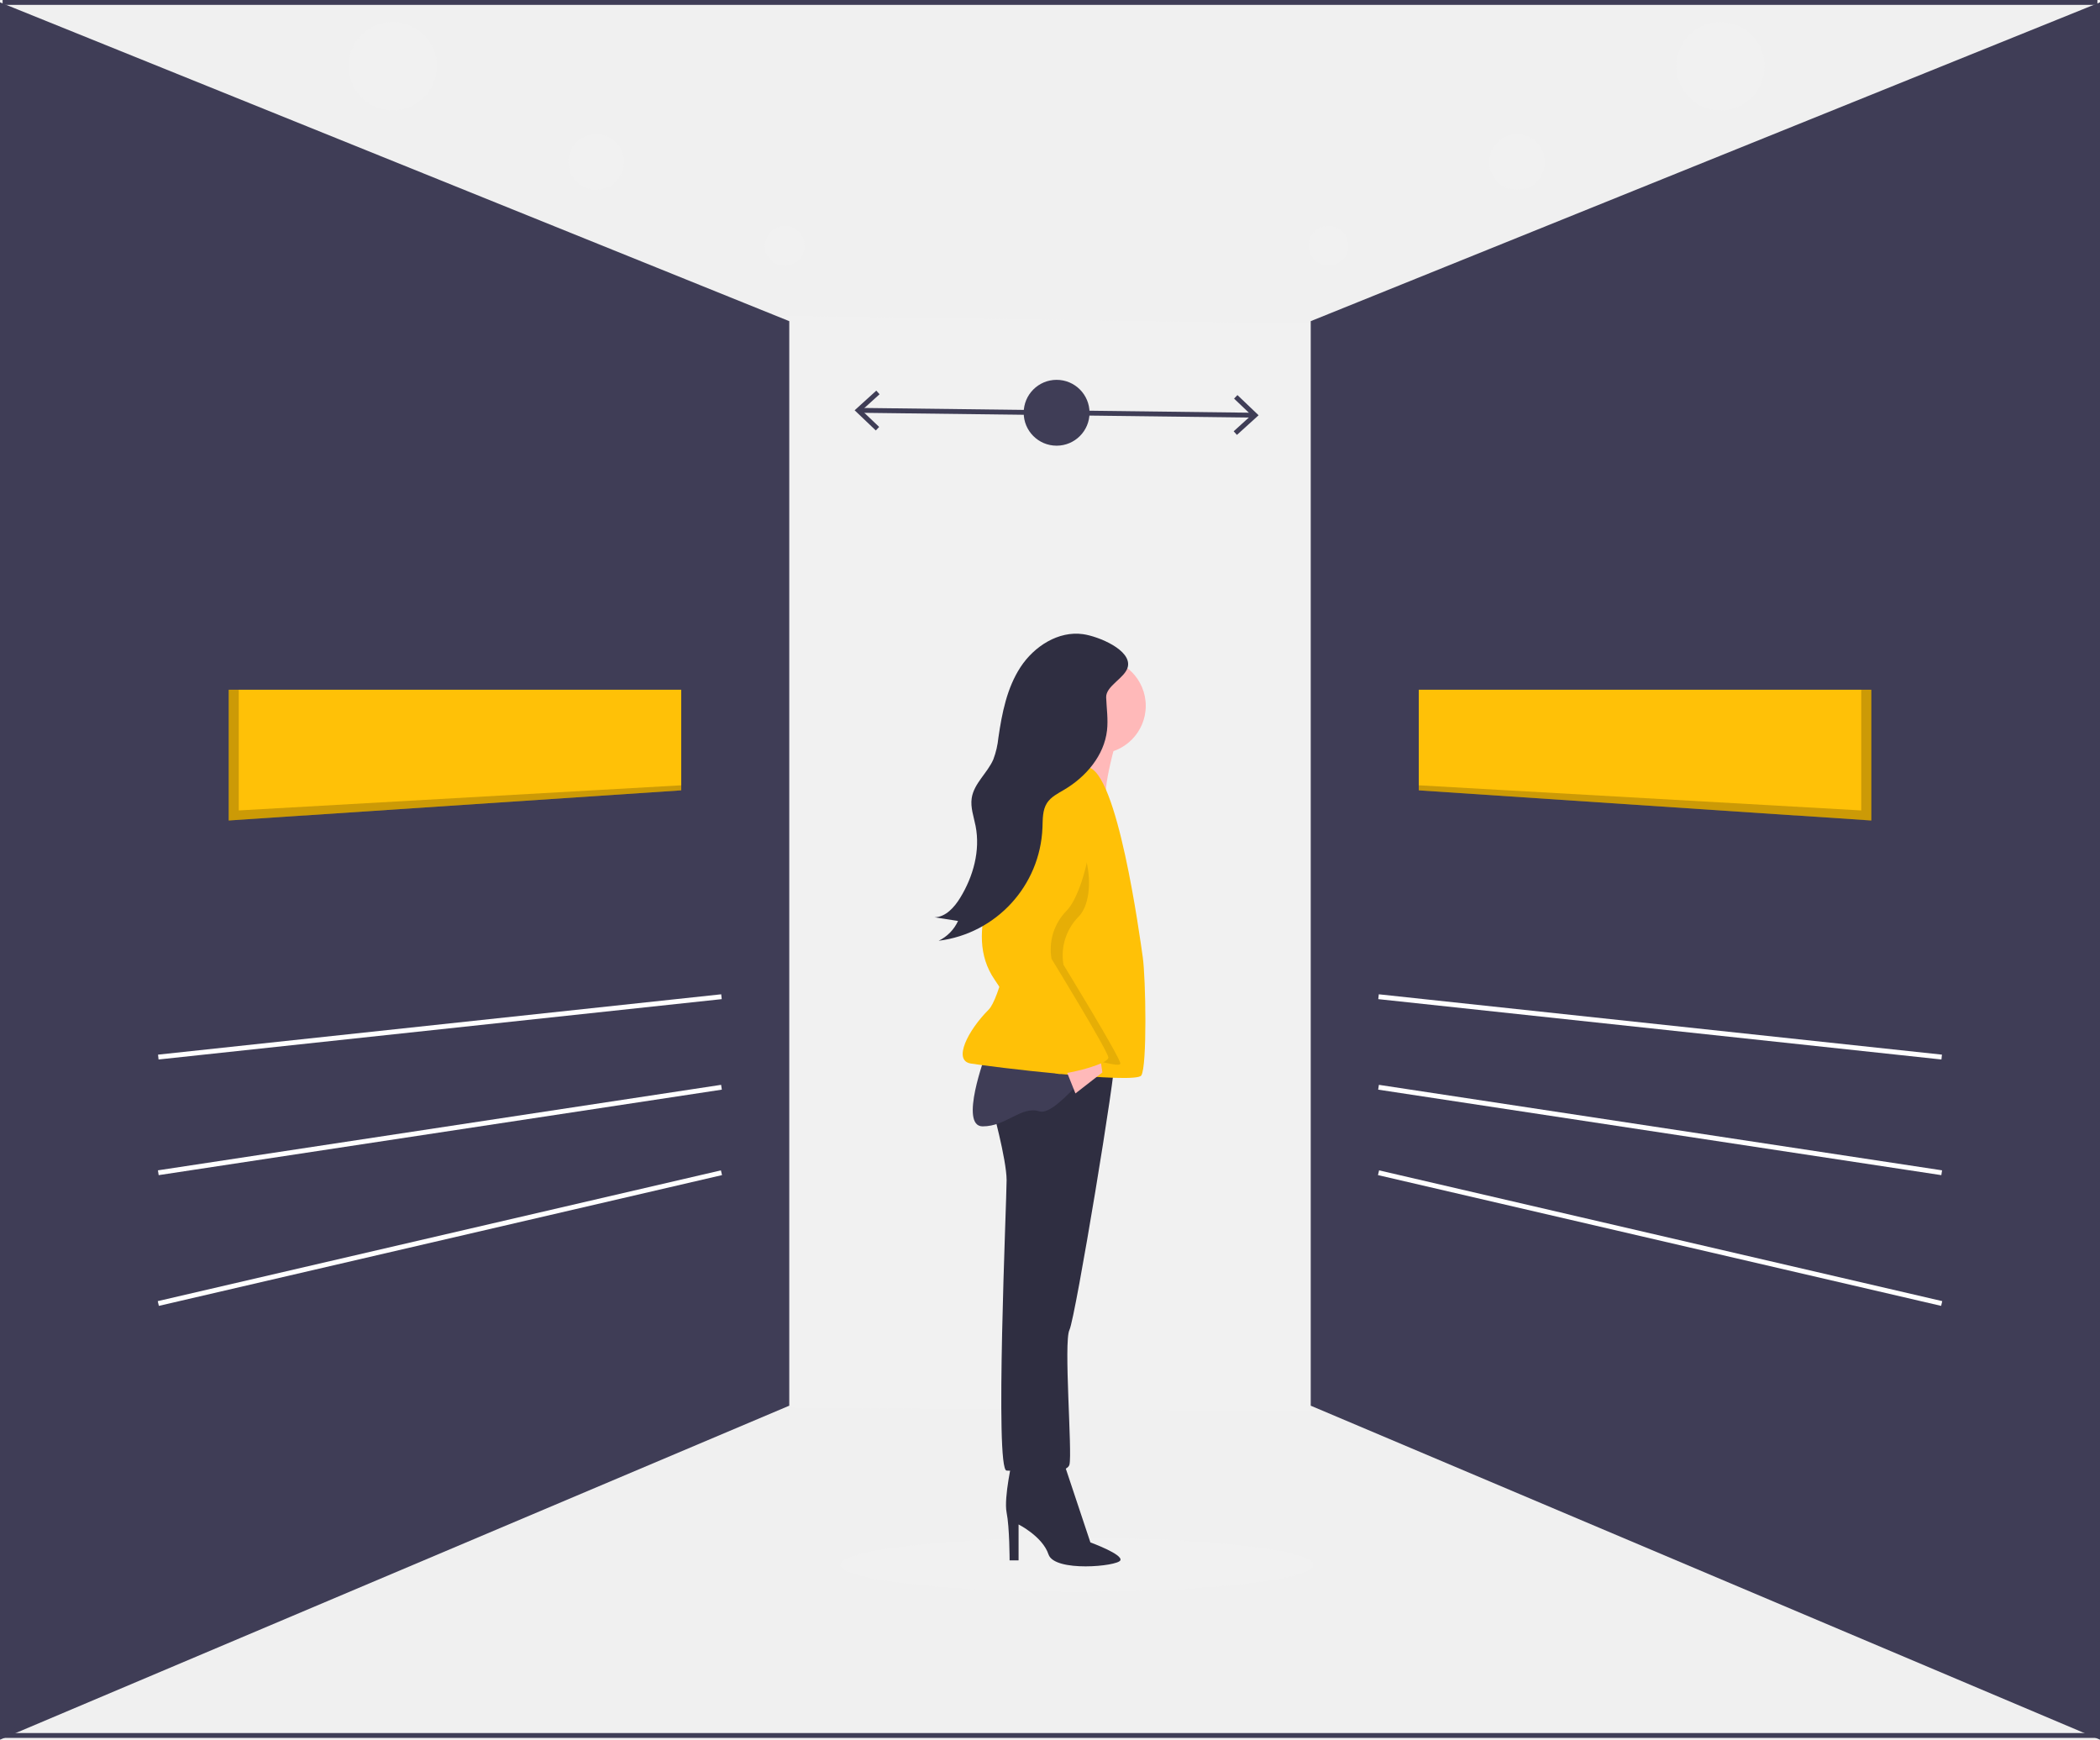
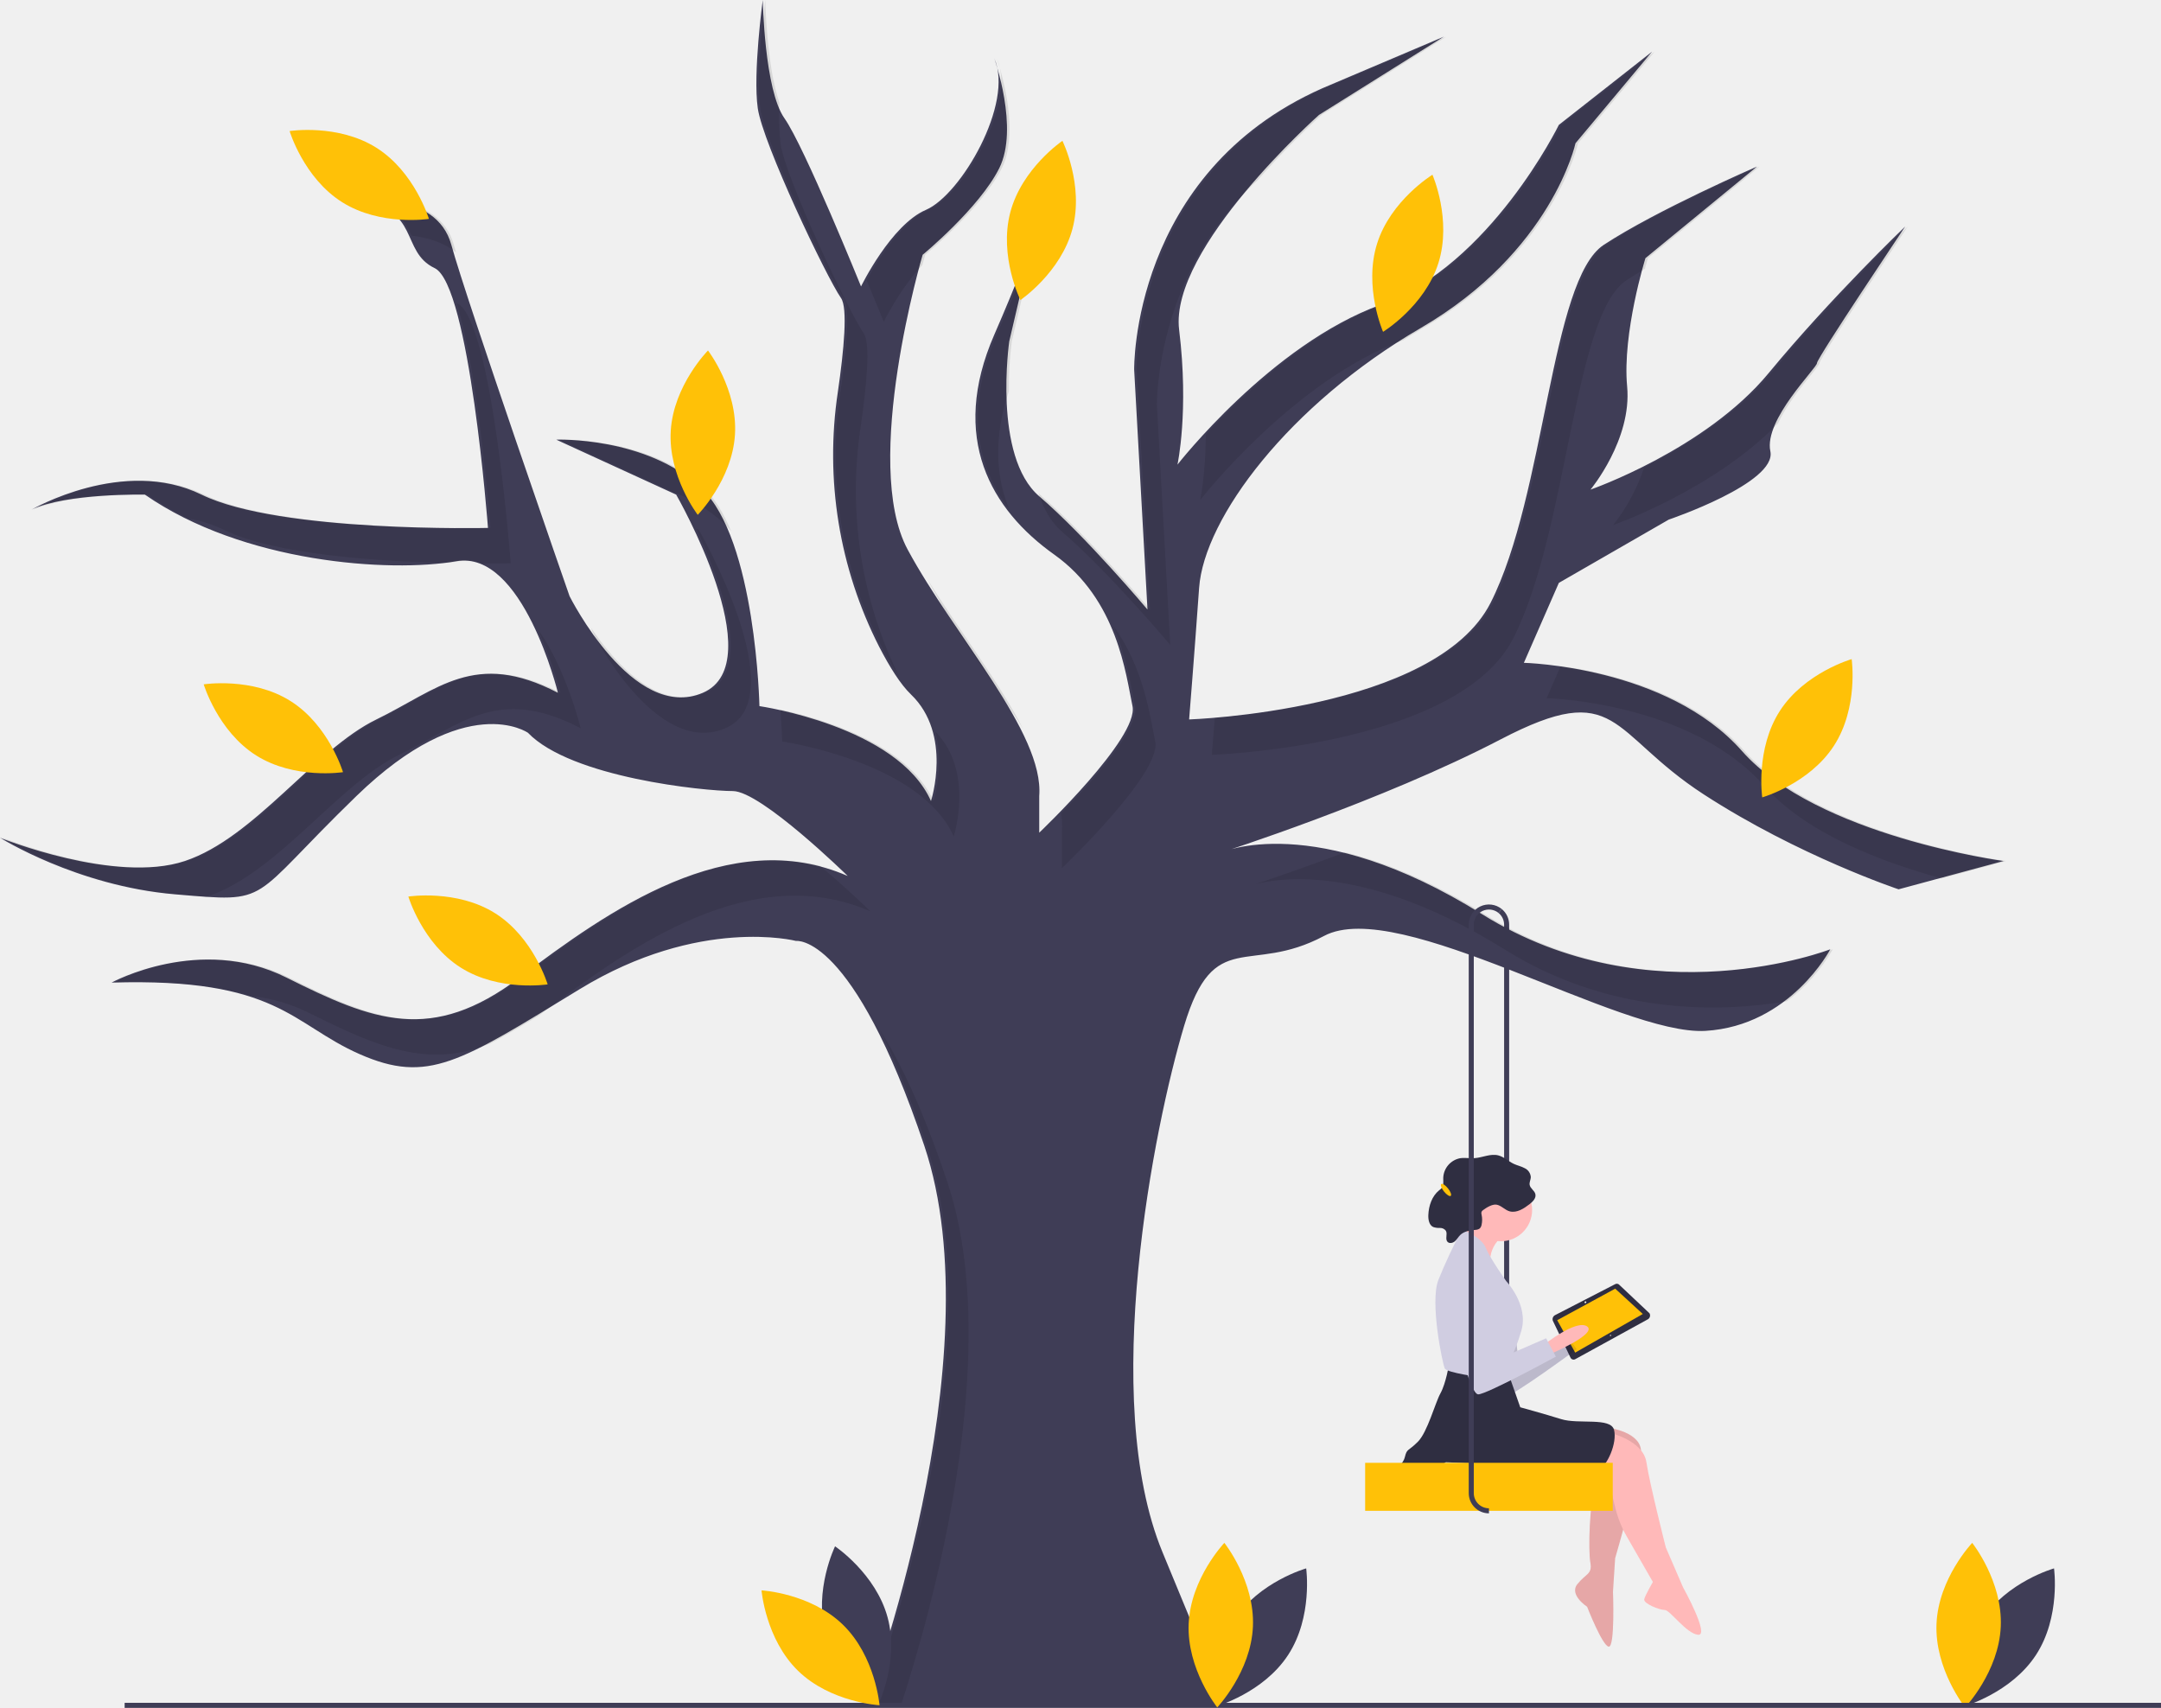
- <svg xmlns="http://www.w3.org/2000/svg" id="aa6a79dc-91b4-4c18-945f-8bd34f390323" data-name="Layer 1" width="862.674" height="714.509" viewBox="0 0 862.674 714.509">
-   <circle cx="161.317" cy="27.195" r="18.139" fill="#f1f1f1" />
-   <circle cx="244.912" cy="66.533" r="11.443" fill="#f1f1f1" />
-   <circle cx="322.36" cy="100.954" r="8.172" fill="#f1f1f1" />
-   <circle cx="706.791" cy="27.195" r="18.139" fill="#f1f1f1" />
-   <circle cx="623.196" cy="66.533" r="11.443" fill="#f1f1f1" />
-   <circle cx="545.749" cy="100.954" r="8.172" fill="#f1f1f1" />
-   <ellipse cx="442.401" cy="642.71" rx="97.117" ry="11.064" fill="#f1f1f1" />
-   <polygon points="787.888 581.282 131.511 576.859 138.135 127.046 794.525 136.712 787.888 581.282" fill="#f1f1f1" />
-   <line x1="1.071" y1="712.782" x2="861.602" y2="712.782" fill="none" stroke="#3f3d56" stroke-miterlimit="10" stroke-width="2" />
-   <line x1="1.071" y1="1" x2="861.602" y2="1" fill="none" stroke="#3f3d56" stroke-miterlimit="10" stroke-width="2" />
-   <polygon points="861.674 2.447 539.446 132.578 539.446 576.673 861.674 713 861.674 2.447" fill="#3f3d56" stroke="#3f3d56" stroke-miterlimit="10" stroke-width="2" />
-   <line x1="566.299" y1="481.657" x2="797.641" y2="535.362" fill="none" stroke="#fff" stroke-miterlimit="10" stroke-width="2" />
-   <line x1="566.299" y1="446.543" x2="797.641" y2="481.657" fill="none" stroke="#fff" stroke-miterlimit="10" stroke-width="2" />
-   <line x1="566.299" y1="409.363" x2="797.641" y2="434.149" fill="none" stroke="#fff" stroke-miterlimit="10" stroke-width="2" />
-   <polygon points="768.724 283.285 768.724 336.989 582.823 324.596 582.823 283.285 768.724 283.285" fill="#ffc107" />
-   <polygon points="768.724 283.285 768.724 336.989 582.823 324.596 582.823 322.53 764.592 332.858 764.592 283.285 768.724 283.285" opacity="0.2" />
-   <polygon points="1 2.447 323.227 132.578 323.227 576.673 1 713 1 2.447" fill="#3f3d56" stroke="#3f3d56" stroke-miterlimit="10" stroke-width="2" />
-   <line x1="296.375" y1="481.657" x2="65.032" y2="535.362" fill="none" stroke="#fff" stroke-miterlimit="10" stroke-width="2" />
-   <line x1="296.375" y1="446.543" x2="65.032" y2="481.657" fill="none" stroke="#fff" stroke-miterlimit="10" stroke-width="2" />
-   <line x1="296.375" y1="409.363" x2="65.032" y2="434.149" fill="none" stroke="#fff" stroke-miterlimit="10" stroke-width="2" />
-   <polygon points="93.95 283.285 93.95 336.989 279.851 324.596 279.851 283.285 93.95 283.285" fill="#ffc107" />
-   <polygon points="93.95 283.285 93.95 336.989 279.851 324.596 279.851 322.53 98.081 332.858 98.081 283.285 93.95 283.285" opacity="0.2" />
-   <line x1="353.249" y1="168.533" x2="514.859" y2="170.521" fill="none" stroke="#3f3d56" stroke-miterlimit="10" stroke-width="2" />
-   <polygon points="359.775 176.794 361.158 175.346 354.017 168.545 361.323 161.919 359.977 160.438 351.081 168.509 359.775 176.794" fill="#3f3d56" />
-   <polygon points="508.132 178.619 506.786 177.137 514.091 170.514 506.951 163.71 508.333 162.263 517.028 170.55 508.132 178.619" fill="#3f3d56" />
-   <circle cx="434.054" cy="169.527" r="13.523" fill="#3f3d56" />
-   <path d="M584.633,692.069s-3.688,15.981-2.459,22.128,1.229,19.669,1.229,19.669h3.688v-14.752s9.835,4.917,12.293,12.293,28.275,4.917,29.504,2.459-12.293-7.376-12.293-7.376l-11.064-33.192Z" transform="translate(-168.6632 -93)" fill="#2f2e41" />
-   <path d="M576.028,547.008s6.147,22.128,6.147,30.733-4.917,119.245,0,119.245,24.587,2.459,25.816-2.459-2.459-50.403,0-55.32,19.669-109.41,18.44-110.64S582.175,523.651,576.028,547.008Z" transform="translate(-168.6632 -93)" fill="#2f2e41" />
-   <path d="M573.569,526.109s-11.064,29.504-1.229,29.504,15.981-8.605,23.357-6.147,29.504-28.275,29.504-28.275Z" transform="translate(-168.6632 -93)" fill="#3f3d56" />
-   <circle cx="451.006" cy="289.892" r="19.669" fill="#ffb9b9" />
-   <path d="M629.504,389.039s-8.605,28.275-6.147,31.963S600,419.772,600,419.772s8.605-23.357,7.376-28.275S629.504,389.039,629.504,389.039Z" transform="translate(-168.6632 -93)" fill="#ffb9b9" />
-   <path d="M615.367,408.094s-11.064-3.688-14.752,0-17.211,90.97-25.816,99.576-14.752,20.899-7.376,22.128,67.613,8.605,70.072,4.917,1.844-39.953.615-48.559S627.66,409.323,615.367,408.094Z" transform="translate(-168.6632 -93)" fill="#ffc107" />
-   <polygon points="436.869 436.797 441.786 449.091 452.85 440.485 451.621 431.88 436.869 436.797" fill="#ffb9b9" />
-   <path d="M600,428.378s-.615-15.367-7.991,4.303-23.357,45.485-9.835,65.154,13.896,28.252,20.284,27.66,26.431,6.761,26.431,4.303S605.532,489.229,605.532,489.229a22.632,22.632,0,0,1,6.147-19.669C620.284,460.955,615.981,432.066,600,428.378Z" transform="translate(-168.6632 -93)" opacity="0.1" />
-   <path d="M607.991,413.011s-13.523-2.459-20.899,17.211-23.357,45.485-9.835,65.154,20.417,39.293,26.804,38.701,19.91-4.28,19.91-6.738-23.357-40.568-23.357-40.568a22.632,22.632,0,0,1,6.147-19.669C615.367,458.496,623.972,416.699,607.991,413.011Z" transform="translate(-168.6632 -93)" fill="#ffc107" />
-   <path d="M613.573,353.458c-10.114-1.429-20.087,4.981-25.681,13.528s-7.621,18.893-9.094,29.001a34.654,34.654,0,0,1-2.081,8.926c-2.445,5.615-7.981,9.855-8.882,15.913-.57,3.832.858,7.636,1.603,11.437,1.981,10.097-.954,20.716-6.339,29.485-2.404,3.914-5.908,7.869-10.499,8.009l9.622,1.492a16.796,16.796,0,0,1-7.963,8.136,48.752,48.752,0,0,0,42.643-46.43c.139-3.483-.03-7.221,1.862-10.149,1.637-2.533,4.494-3.938,7.09-5.473,8.92-5.272,16.373-14.014,17.563-24.308.523-4.524-.167-9.052-.346-13.573-.188-4.764,7.812-7.98,8.89-12.541C633.601,359.979,619.938,354.358,613.573,353.458Z" transform="translate(-168.6632 -93)" fill="#2f2e41" />
+ <svg xmlns="http://www.w3.org/2000/svg" id="bc533fab-02ef-422d-9322-6d24acb0347b" data-name="Layer 1" width="855.332" height="676.006" viewBox="0 0 855.332 676.006">
+   <path d="M769.666,696.851h-2V478.003a5.98,5.98,0,0,0-2.213-4.653l1.264-1.551a7.973,7.973,0,0,1,2.949,6.204Z" transform="translate(-172.3341 -111.9972)" fill="#3f3d56" />
+   <path d="M515.11,787.003S566.527,649.892,538.182,565.517s-50.757-81.08-50.757-81.08-38.233-9.888-85.694,19.116-59.986,37.574-87.012,25.708-32.3-30.323-98.219-28.345c0,0,34.937-19.116,69.214-1.978s57.349,26.367,92.286,0S461.057,438.294,507.859,458.729c0,0-34.278-33.618-45.484-33.618s-63.941-5.273-81.08-23.071c0,0-24.39-17.139-67.896,25.049s-32.959,42.188-71.851,38.892-69.214-22.412-69.214-22.412,45.484,18.457,73.17,9.229,51.416-44.165,75.806-56.031,38.892-27.686,71.851-10.547c0,0-13.843-56.69-40.21-52.076s-84.376.659-123.268-26.367c0,0-30.982-.659-44.825,5.933,0,0,36.255-21.094,67.237-5.933S365.475,320.959,365.475,320.959s-7.251-96.241-21.094-102.833-5.273-23.731-30.982-27.027c0,0,31.641-3.955,37.574,17.798s46.802,139.088,46.802,139.088,25.049,50.098,52.735,38.233-10.547-78.443-10.547-78.443L392.502,286.022s35.596-1.318,57.349,19.116,23.071,86.353,23.071,86.353,54.712,7.91,67.896,37.574c0,0,8.569-26.367-7.91-42.188-4.12-3.955-8.446-10.835-12.617-18.931a167.202,167.202,0,0,1-16.346-100.714c2.456-16.865,3.967-33.355,1.277-37.241C499.29,221.422,474.241,168.687,472.263,154.844s1.978-42.847,1.978-42.847.659,35.596,8.569,46.802,30.323,66.578,30.323,66.578,11.865-24.39,25.708-30.323,34.937-42.188,27.027-59.986c0,0,9.888,27.686,1.978,43.506s-30.323,34.278-30.323,34.278-24.39,82.398-5.933,116.676,54.053,72.51,52.076,97.559v14.502s39.551-37.574,36.914-50.098-5.933-42.188-30.982-59.986-41.529-46.143-23.731-87.012,17.798-48.121,17.798-48.121L571.8,247.13s-6.592,45.484,11.865,61.304,42.847,44.825,42.847,44.825l-5.273-94.923s-1.318-77.784,74.488-111.402l48.121-20.435L694.409,157.481s-59.327,52.735-55.372,85.035-.659,53.394-.659,53.394,36.914-47.461,80.421-63.282,70.533-71.192,70.533-71.192L826.246,132.432l-30.323,36.255s-9.229,42.847-61.304,73.17-85.694,75.147-87.672,102.833-3.955,52.076-3.955,52.076,97.559-3.296,119.313-46.143,23.731-127.882,44.825-141.725,60.645-30.982,60.645-30.982l-44.165,36.255s-9.229,29.663-7.251,50.757-14.502,40.869-14.502,40.869,45.484-15.82,70.533-46.143,54.053-58.008,54.053-58.008-34.937,52.076-34.937,54.053-21.094,22.412-18.457,34.937-40.21,27.027-40.21,27.027l-43.506,25.049L775.489,374.353s56.69,1.318,86.353,34.937S965.334,452.796,965.334,452.796L923.805,464.002s-39.551-13.184-77.125-37.574-33.618-46.143-80.421-21.753-110.743,44.825-110.743,44.825,36.914-17.139,103.492,24.39,137.77,13.843,137.77,13.843-15.82,30.323-49.439,32.3-121.29-53.394-150.953-37.574-43.506-3.955-55.372,35.596S607.396,665.713,632.445,726.358l25.049,60.645Z" transform="translate(-172.3341 -111.9972)" fill="#3f3d56" />
+   <path d="M763.305,350.622c-17.673,34.81-85.381,43.515-110.16,45.556-.695,8.936-1.153,14.587-1.153,14.587s97.559-3.296,119.312-46.143,23.731-127.882,44.825-141.725c2.237-1.468,4.683-2.973,7.266-4.491.725-2.661,1.213-4.235,1.213-4.235l44.165-36.255s-39.551,17.139-60.645,30.982S785.058,307.775,763.305,350.622Z" transform="translate(-172.3341 -111.9972)" opacity="0.1" />
+   <path d="M823.111,296.994a75.568,75.568,0,0,1-12.255,22.804s39.605-13.778,65.254-40.26c4.984-10.937,16.395-22.383,16.395-23.838,0-1.978,34.937-54.053,34.937-54.053s-29.004,27.686-54.053,58.008C859.193,276.84,838.435,289.365,823.111,296.994Z" transform="translate(-172.3341 -111.9972)" opacity="0.1" />
+   <path d="M584.666,308.434c-.455-.39-.89-.803-1.315-1.228,1.981,6.073,4.946,11.482,9.315,15.228,18.457,15.82,42.847,44.825,42.847,44.825l-5.274-94.923s-.87-51.724,39.916-89.045a317.188,317.188,0,0,1,25.253-25.811l49.439-30.982L696.727,146.934c-75.806,33.618-74.488,111.402-74.488,111.402l5.274,94.923S603.123,324.255,584.666,308.434Z" transform="translate(-172.3341 -111.9972)" opacity="0.1" />
+   <path d="M649.629,284.027c-.144,16.23-2.25,25.882-2.25,25.882s36.899-47.441,80.393-63.272c2.571-1.626,5.178-3.227,7.848-4.782,52.076-30.323,61.304-73.17,61.304-73.17L827.246,132.432l-36.914,29.004s-27.027,55.372-70.533,71.192C690.143,243.412,663.555,268.893,649.629,284.027Z" transform="translate(-172.3341 -111.9972)" opacity="0.1" />
+   <path d="M592.666,441.088v14.502s39.551-37.574,36.914-50.098c-2.016-9.578-4.431-29.177-16.653-45.83,5.509,12.585,7.186,24.861,8.653,31.83,1.891,8.981-17.911,30.842-29.268,42.493A30.061,30.061,0,0,1,592.666,441.088Z" transform="translate(-172.3341 -111.9972)" opacity="0.1" />
+   <path d="M539.612,341.567c.313.668.636,1.325.979,1.961,10.108,18.773,25.348,38.728,36.75,57.058C568.125,382.434,552.088,361.676,539.612,341.567Z" transform="translate(-172.3341 -111.9972)" opacity="0.1" />
+   <path d="M760.009,473.89c-21.684-13.526-40.219-20.825-55.36-24.523-15.882,5.978-28.954,10.435-35.532,12.624,11.796-3.054,45.972-7.11,98.891,25.899,41.52,25.899,84.833,24.878,111.556,20.441a69.066,69.066,0,0,0,18.214-20.599S826.587,515.419,760.009,473.89Z" transform="translate(-172.3341 -111.9972)" opacity="0.1" />
+   <path d="M571.748,313.503c-5.316-13.025-6.192-28.523-.085-46.683a142.461,142.461,0,0,1,1.137-19.69L583.18,202.729c-1.914,6.403-6.292,18.756-16.312,41.764C554.183,273.622,558.917,296.383,571.748,313.503Z" transform="translate(-172.3341 -111.9972)" opacity="0.1" />
+   <path d="M862.842,409.29c-20.572-23.315-54.136-31.093-72.782-33.671l-5.571,12.735s56.69,1.318,86.353,34.937c16.45,18.643,46.477,29.985,69.968,36.394l25.524-6.887S892.505,442.908,862.842,409.29Z" transform="translate(-172.3341 -111.9972)" opacity="0.1" />
+   <path d="M459.51,400.218c27.686-11.865-10.547-78.443-10.547-78.443l-1.046-.479c9.532,20.11,23.355,56.453,3.593,64.922-18.492,7.925-35.806-11.792-45.267-25.762.344.988.532,1.529.532,1.529S431.824,412.084,459.51,400.218Z" transform="translate(-172.3341 -111.9972)" opacity="0.1" />
+   <path d="M549.819,443.065s8.342-25.715-7.33-41.591c3.843,13.678-.67,27.591-.67,27.591-10.199-22.947-45.242-32.874-60.592-36.194.595,7.64.696,12.621.696,12.621S536.635,413.402,549.819,443.065Z" transform="translate(-172.3341 -111.9972)" opacity="0.1" />
+   <path d="M583.18,202.729c1.485-4.97,1.486-6.356,1.486-6.356Z" transform="translate(-172.3341 -111.9972)" opacity="0.1" />
+   <path d="M254.104,466.922c.133-.043.268-.082.4-.126,27.686-9.229,51.416-44.165,75.806-56.031s38.892-27.686,71.851-10.547c0,0-5.766-23.602-16.94-39.109a153.787,153.787,0,0,1,8.94,25.109c-32.959-17.139-47.461-1.318-71.851,10.547s-48.121,46.802-75.806,56.031-73.17-9.229-73.17-9.229,30.323,19.116,69.214,22.412C246.998,466.357,250.794,466.689,254.104,466.922Z" transform="translate(-172.3341 -111.9972)" opacity="0.1" />
+   <path d="M230.683,307.775a125.866,125.866,0,0,0,16.053,9.405,53.023,53.023,0,0,1,14.359,4.595c19.932,9.754,61.14,12.414,88.002,13.071,1.712-.206,3.34-.438,4.853-.703a17.269,17.269,0,0,1,9.255.898c6.979.021,11.27-.081,11.27-.081s-7.251-96.241-21.094-102.833c-.104-.05-.196-.106-.298-.157,8.818,28.287,13.392,88.99,13.392,88.99s-82.398,1.978-113.38-13.184-67.237,5.933-67.237,5.933C199.702,307.116,230.683,307.775,230.683,307.775Z" transform="translate(-172.3341 -111.9972)" opacity="0.1" />
+   <path d="M528.926,787.003c12.078-37.026,41.125-139.411,18.256-207.486-9.876-29.399-19.03-48.146-26.769-60.105,5.787,11.322,12.114,26.297,18.769,46.105C567.527,649.892,516.11,787.003,516.11,787.003Z" transform="translate(-172.3341 -111.9972)" opacity="0.1" />
+   <path d="M271.496,506.219A67.289,67.289,0,0,1,294.714,512.939c27.071,13.536,47.157,22.12,71.614,12.15,5.571-2.943,11.803-6.585,18.99-10.921.56-.409,1.115-.801,1.682-1.229,34.937-26.367,83.057-60.645,129.859-40.21,0,0-9.459-9.274-20.062-18.081C453.9,444.124,410.94,474.833,379,498.939c-34.937,26.367-58.008,17.139-92.286,0s-69.214,1.978-69.214,1.978C242.969,500.152,259.38,502.44,271.496,506.219Z" transform="translate(-172.3341 -111.9972)" opacity="0.1" />
+   <path d="M338.405,211.727a17.244,17.244,0,0,0,2.711,3.466A19.454,19.454,0,0,0,338.405,211.727Z" transform="translate(-172.3341 -111.9972)" opacity="0.1" />
+   <path d="M458.851,319.139a32.094,32.094,0,0,1,2.858,3.081c-2.888-6.942-6.454-12.944-10.858-17.081-21.753-20.435-57.349-19.116-57.349-19.116L438.143,306.483A63.75,63.75,0,0,1,458.851,319.139Z" transform="translate(-172.3341 -111.9972)" opacity="0.1" />
+   <path d="M506.223,229.991c2.69,3.886,1.179,20.376-1.277,37.241a167.203,167.203,0,0,0,16.346,100.714,117.302,117.302,0,0,0,7.024,12.057,167.362,167.362,0,0,1-15.37-98.771c2.456-16.865,3.967-33.355,1.277-37.241C508.29,235.422,483.241,182.687,481.263,168.844a95.931,95.931,0,0,1-.413-16.175c-5.12-14.528-5.609-40.672-5.609-40.672s-3.955,29.004-1.978,42.847S500.29,221.422,506.223,229.991Z" transform="translate(-172.3341 -111.9972)" opacity="0.1" />
+   <path d="M522.133,239.377s6.387-13.117,15.252-22.452c.704-2.605,1.137-4.072,1.137-4.072s22.412-18.457,30.323-34.278c6.123-12.246,1.583-31.593-.781-39.714,3.927,18.706-15.302,50.656-28.223,56.193-11.205,4.802-21.111,21.693-24.481,27.958C519.331,232.454,522.133,239.377,522.133,239.377Z" transform="translate(-172.3341 -111.9972)" opacity="0.1" />
+   <path d="M568.064,138.861a18.863,18.863,0,0,0-1.197-3.793S567.374,136.491,568.064,138.861Z" transform="translate(-172.3341 -111.9972)" opacity="0.1" />
+   <path d="M335.237,205.25c5.81.711,12.492,2.494,17.59,6.628-.333-1.125-.623-2.133-.854-2.98-5.933-21.753-37.574-17.798-37.574-17.798C328.699,192.933,332.392,199.049,335.237,205.25Z" transform="translate(-172.3341 -111.9972)" opacity="0.1" />
+   <path d="M956.864,753.135c-9.831,15.076-7.137,34.251-7.137,34.251s18.633-5.268,28.464-20.345,7.137-34.251,7.137-34.251S966.695,738.059,956.864,753.135Z" transform="translate(-172.3341 -111.9972)" fill="#3f3d56" />
+   <path d="M964.249,755.8c-.777,17.982-14.125,32.009-14.125,32.009s-12.088-15.127-11.311-33.108,14.125-32.009,14.125-32.009S965.026,737.819,964.249,755.8Z" transform="translate(-172.3341 -111.9972)" fill="#ffc107" />
+   <path d="M791.096,642.007s11.312-11.867,15.942-9.48-13.312,12.999-13.312,12.999Z" transform="translate(-172.3341 -111.9972)" fill="#ffb9b9" />
+   <path d="M791.096,642.007s11.312-11.867,15.942-9.48-13.312,12.999-13.312,12.999Z" transform="translate(-172.3341 -111.9972)" opacity="0.1" />
+   <path d="M756.582,616.106s-4.158,7.453-3.07,15.488,11.039,33.817,14.422,33.359,28.443-18.924,28.443-18.924l-4.78-6.674-18.307,11.092S770.502,610.776,756.582,616.106Z" transform="translate(-172.3341 -111.9972)" fill="#d0cde1" />
+   <path d="M824.464,634.251l-28.539,15.676a1.359,1.359,0,0,1-1.998-.59l-6.991-14.614a1.824,1.824,0,0,1,.935-2.191l23.695-12.213a1.383,1.383,0,0,1,1.813.347L825.213,631.817A1.758,1.758,0,0,1,824.464,634.251Z" transform="translate(-172.3341 -111.9972)" fill="#2f2e41" />
+   <polygon points="650.225 520.094 623.47 535.387 616.35 522.555 639.302 510.073 650.225 520.094" fill="#ffc107" />
+   <ellipse cx="799.853" cy="627.456" rx="0.394" ry="0.336" transform="translate(-366.6931 727.6118) rotate(-50.15848)" fill="#f2f2f2" />
+   <ellipse cx="809.787" cy="640.585" rx="0.263" ry="0.224" transform="translate(-373.2038 739.9567) rotate(-50.15848)" fill="#f2f2f2" />
+   <path d="M756.582,616.106s-4.158,7.453-3.07,15.488,11.039,33.817,14.422,33.359,28.443-18.924,28.443-18.924l-4.78-6.674-18.307,11.092S770.502,610.776,756.582,616.106Z" transform="translate(-172.3341 -111.9972)" opacity="0.1" />
+   <path d="M783.448,644.275s12.802-10.242,17.07-7.255-14.936,11.095-14.936,11.095Z" transform="translate(-172.3341 -111.9972)" fill="#ffb9b9" />
+   <circle cx="594.044" cy="478.935" r="12.376" fill="#ffb9b9" />
+   <path d="M809.053,677.134s13.229,1.707,12.802,9.815S811.613,728.77,811.613,728.77l-.853,13.229s.853,22.191-1.707,21.764-8.535-15.79-8.535-15.79-7.255-4.694-3.841-8.962,5.974-3.841,5.121-8.535-.427-24.324,2.134-30.299,4.052-9.27,4.052-9.27l-8.32-.546Z" transform="translate(-172.3341 -111.9972)" fill="#ffb9b9" />
+   <path d="M809.053,677.134s13.229,1.707,12.802,9.815S811.613,728.77,811.613,728.77l-.853,13.229s.853,22.191-1.707,21.764-8.535-15.79-8.535-15.79-7.255-4.694-3.841-8.962,5.974-3.841,5.121-8.535-.427-24.324,2.134-30.299,4.052-9.27,4.052-9.27l-8.32-.546Z" transform="translate(-172.3341 -111.9972)" opacity="0.1" />
+   <path d="M809.906,679.268s12.802,2.987,14.083,11.522S831.67,724.503,831.67,724.503l6.828,15.79s10.669,19.203,5.974,18.777-11.095-9.815-13.229-9.815-8.535-2.56-8.108-4.267,3.414-6.828,3.414-6.828l-10.325-17.985a43.682,43.682,0,0,1-4.478-11.083c-1.061-4.212-2.267-9.372-2.267-11.046,0-2.987-8.535-4.267-8.535-4.267Z" transform="translate(-172.3341 -111.9972)" fill="#ffb9b9" />
+   <path d="M768.085,651.956l5.974,17.07s9.388,2.56,16.216,4.694,19.63-.853,20.91,4.267-2.56,14.083-6.401,16.216-5.974,4.267-18.35.853-41.821-4.267-41.821-4.267a21.392,21.392,0,0,1-9.388,2.987c-5.548.427-6.828.853-8.535-.427s.853-1.28,1.707-4.694,1.28-2.134,5.121-5.974,6.828-15.363,8.962-19.203,3.414-11.522,3.414-11.522Z" transform="translate(-172.3341 -111.9972)" fill="#2f2e41" />
+   <path d="M767.232,601.174a12.496,12.496,0,0,0-5.121,9.815c0,6.401-12.802-6.828-12.802-6.828s6.828-8.535,6.828-11.095S767.232,601.174,767.232,601.174Z" transform="translate(-172.3341 -111.9972)" fill="#ffb9b9" />
+   <path d="M751.015,598.613s7.681,2.987,9.388,7.255,8.108,13.229,8.108,13.229,8.962,9.388,5.974,19.63-5.548,12.802-5.548,14.509-4.267,4.694-7.681,4.267-16.216-2.134-17.07-3.841-5.974-26.031-2.56-34.993A207.067,207.067,0,0,1,751.015,598.613Z" transform="translate(-172.3341 -111.9972)" fill="#d0cde1" />
+   <path d="M769.968,591.495c2.769.657,5.487-1.107,7.756-2.857,1.289-.993,2.707-2.41,2.312-4.009-.35-1.418-2.021-2.222-2.264-3.664-.169-1.002.417-1.976.464-2.992a4.226,4.226,0,0,0-2.484-3.624c-1.349-.727-2.88-1.03-4.266-1.68-2.117-.993-3.876-2.783-6.137-3.356-3.088-.783-6.233.884-9.408,1.1-1.922.131-3.868-.275-5.768.041a8.234,8.234,0,0,0-6.597,7.773c-.024,1.358.247,2.873-.564,3.951a5.978,5.978,0,0,1-1.086.983c-2.824,2.284-4.106,6.099-4.252,9.774-.072,1.809.307,3.958,1.912,4.727a7.088,7.088,0,0,0,2.675.372,2.794,2.794,0,0,1,2.362,1.128c.731,1.29-.364,3.194.592,4.32.718.845,2.119.565,2.958-.156s1.362-1.756,2.157-2.526c1.547-1.498,3.841-1.77,5.962-1.998a3.024,3.024,0,0,0,1.749-.573,2.703,2.703,0,0,0,.717-1.47,9.113,9.113,0,0,0,.011-3.861,2.146,2.146,0,0,1-.049-1.222,1.734,1.734,0,0,1,.626-.701c1.314-.987,3.616-2.424,5.324-2.153C766.565,589.124,768.056,591.042,769.968,591.495Z" transform="translate(-172.3341 -111.9972)" fill="#2f2e41" />
+   <path d="M752.722,613.976s-5.121,6.828-5.121,14.936,6.401,34.993,9.815,34.993,30.726-14.936,30.726-14.936l-3.841-7.255-19.63,8.535S767.232,610.562,752.722,613.976Z" transform="translate(-172.3341 -111.9972)" fill="#d0cde1" />
+   <rect x="540.332" y="579.006" width="98" height="19" fill="#ffc107" />
+   <path d="M761.666,711.003a8.009,8.009,0,0,1-8-8v-225a8,8,0,0,1,13.051-6.204l-1.264,1.551a6,6,0,0,0-9.787,4.653v225a6.007,6.007,0,0,0,6,6Z" transform="translate(-172.3341 -111.9972)" fill="#3f3d56" />
+   <rect x="49.332" y="674.006" width="806" height="2" fill="#3f3d56" />
+   <ellipse cx="744.666" cy="583.003" rx="1" ry="3" transform="translate(-373.3332 482.7359) rotate(-38.76825)" fill="#ffc107" />
+   <path d="M660.864,753.135c-9.831,15.076-7.137,34.251-7.137,34.251s18.633-5.268,28.464-20.345,7.137-34.251,7.137-34.251S670.695,738.059,660.864,753.135Z" transform="translate(-172.3341 -111.9972)" fill="#3f3d56" />
+   <path d="M668.249,755.8c-.777,17.982-14.125,32.009-14.125,32.009s-12.088-15.127-11.311-33.108,14.125-32.009,14.125-32.009S669.026,737.819,668.249,755.8Z" transform="translate(-172.3341 -111.9972)" fill="#ffc107" />
+   <path d="M499.075,758.838c4.7,17.374,20.798,28.134,20.798,28.134s8.478-17.409,3.778-34.782-20.798-28.134-20.798-28.134S494.375,741.464,499.075,758.838Z" transform="translate(-172.3341 -111.9972)" fill="#3f3d56" />
+   <path d="M505.982,755.104c12.897,12.554,14.472,31.854,14.472,31.854s-19.335-1.056-32.231-13.61-14.472-31.854-14.472-31.854S493.085,742.55,505.982,755.104Z" transform="translate(-172.3341 -111.9972)" fill="#ffc107" />
+   <path d="M463.236,284.044c-1.121,17.963-14.735,31.733-14.735,31.733s-11.796-15.355-10.675-33.319,14.735-31.733,14.735-31.733S464.357,266.08,463.236,284.044Z" transform="translate(-172.3341 -111.9972)" fill="#ffc107" />
+   <path d="M321.32,170.482c15.225,9.599,20.778,28.149,20.778,28.149s-19.132,2.987-34.357-6.612-20.778-28.149-20.778-28.149S306.095,160.883,321.32,170.482Z" transform="translate(-172.3341 -111.9972)" fill="#ffc107" />
+   <path d="M287.32,389.482c15.225,9.599,20.778,28.149,20.778,28.149s-19.132,2.987-34.357-6.612-20.778-28.149-20.778-28.149S272.095,379.883,287.32,389.482Z" transform="translate(-172.3341 -111.9972)" fill="#ffc107" />
+   <path d="M368.32,473.482c15.225,9.599,20.778,28.149,20.778,28.149s-19.132,2.987-34.357-6.612-20.778-28.149-20.778-28.149S353.095,463.883,368.32,473.482Z" transform="translate(-172.3341 -111.9972)" fill="#ffc107" />
+   <path d="M596.84,202.498c-4.591,17.403-20.622,28.263-20.622,28.263s-8.587-17.355-3.995-34.758,20.622-28.263,20.622-28.263S601.431,185.095,596.84,202.498Z" transform="translate(-172.3341 -111.9972)" fill="#ffc107" />
+   <path d="M741.675,216.068c-5.397,17.17-21.916,27.273-21.916,27.273s-7.77-17.736-2.373-34.906,21.916-27.273,21.916-27.273S747.072,198.897,741.675,216.068Z" transform="translate(-172.3341 -111.9972)" fill="#ffc107" />
+   <path d="M898.22,407.165c-9.775,15.112-28.389,20.449-28.389,20.449s-2.764-19.165,7.011-34.277,28.389-20.449,28.389-20.449S907.995,392.053,898.22,407.165Z" transform="translate(-172.3341 -111.9972)" fill="#ffc107" />
</svg>
